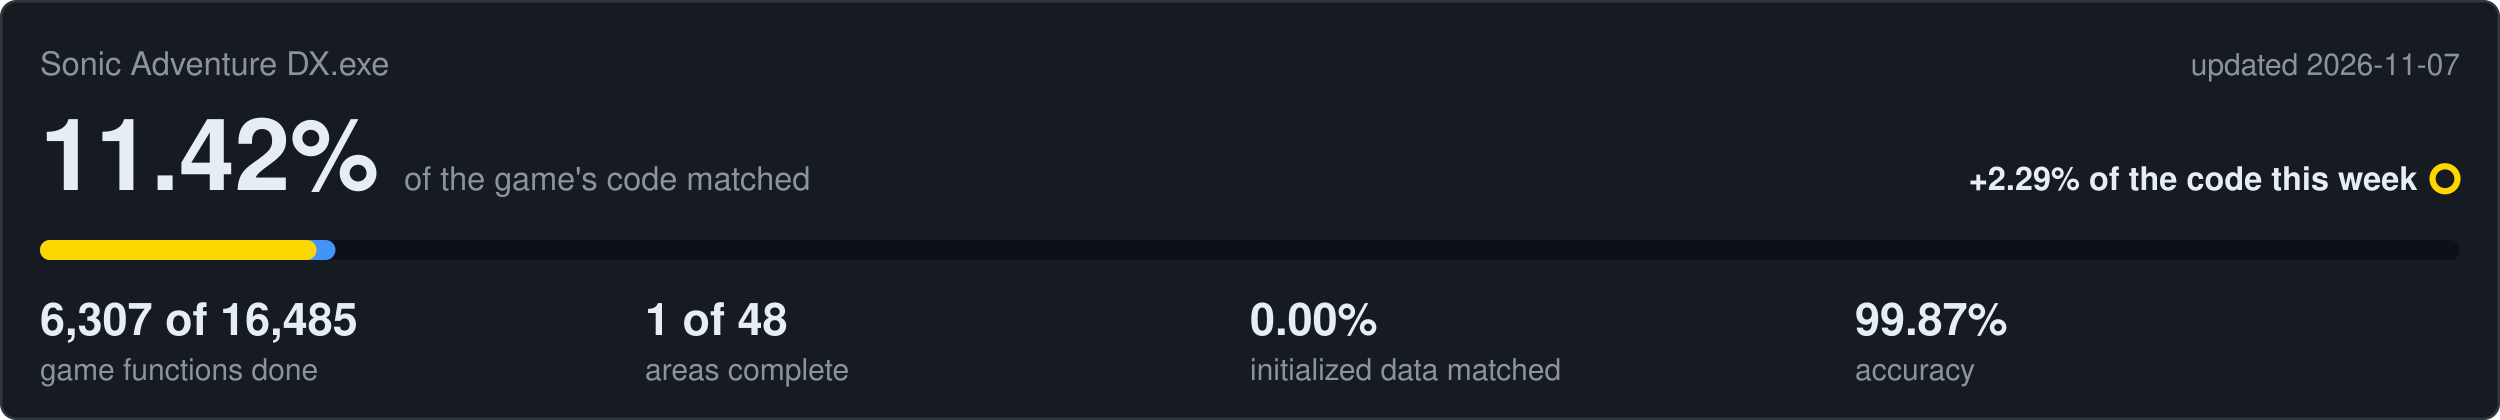
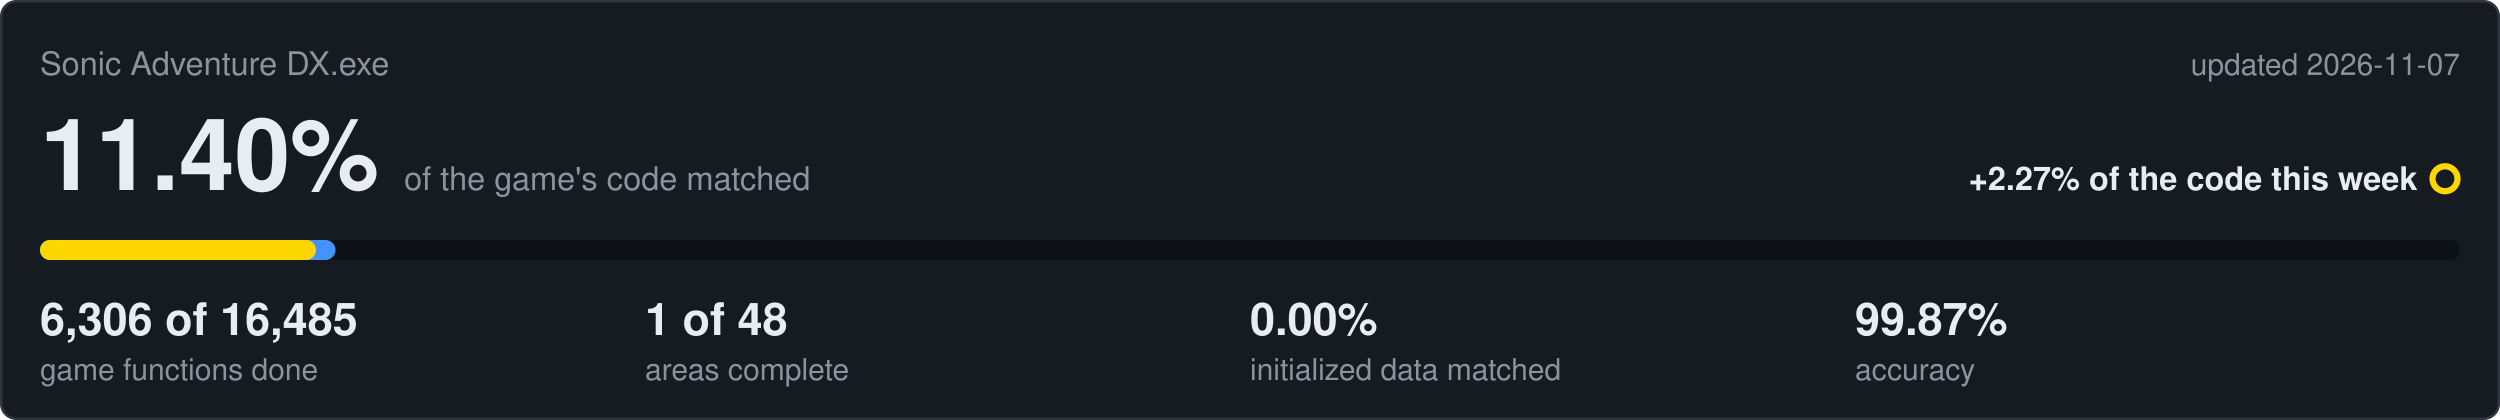
<svg xmlns="http://www.w3.org/2000/svg" viewBox="0 0 1000 168" width="1000" height="168">
  <rect x="0.5" y="0.5" width="999" height="167" rx="6" fill="#161b22" stroke="#30363d" />
  <text x="16" y="30" font-family="Segoe UI,Helvetica,Arial,sans-serif" font-size="13" fill="#8b949e">Sonic Adventure DX.exe</text>
  <text x="984" y="30" text-anchor="end" font-family="Segoe UI,Helvetica,Arial,sans-serif" font-size="12" fill="#8b949e">updated 2026-11-07</text>
-   <text x="16" y="76" font-family="Segoe UI,Helvetica,Arial,sans-serif" font-size="40" font-weight="600" fill="#e6edf3">11.42%<tspan dx="10" font-size="13" font-weight="400" fill="#8b949e">of the game's code matched</tspan>
+   <text x="16" y="76" font-family="Segoe UI,Helvetica,Arial,sans-serif" font-size="40" font-weight="600" fill="#e6edf3">11.40%<tspan dx="10" font-size="13" font-weight="400" fill="#8b949e">of the game's code matched</tspan>
  </text>
-   <text x="967" y="76" text-anchor="end" font-family="Segoe UI,Helvetica,Arial,sans-serif" font-size="13" font-weight="600" fill="#e6edf3">+2.29% of the code this week</text>
+   <text x="967" y="76" text-anchor="end" font-family="Segoe UI,Helvetica,Arial,sans-serif" font-size="13" font-weight="600" fill="#e6edf3">+2.27% of the code this week</text>
  <circle cx="978" cy="71.5" r="5" fill="none" stroke="#ffd700" stroke-width="2.5" />
  <rect x="16" y="96" width="968" height="8" rx="4" fill="#0d1117" />
  <rect x="16" y="96" width="118.2" height="8" rx="4" fill="#4493f8" />
-   <rect x="16" y="96" width="110.6" height="8" rx="4" fill="#ffd700" />
-   <text x="16" y="134" font-family="Segoe UI,Helvetica,Arial,sans-serif" font-size="18" font-weight="600" fill="#e6edf3">6,307 of 16,485</text>
+   <rect x="16" y="96" width="110.4" height="8" rx="4" fill="#ffd700" />
+   <text x="16" y="134" font-family="Segoe UI,Helvetica,Arial,sans-serif" font-size="18" font-weight="600" fill="#e6edf3">6,306 of 16,485</text>
  <text x="16" y="152" font-family="Segoe UI,Helvetica,Arial,sans-serif" font-size="12" fill="#8b949e">game functions done</text>
  <text x="258" y="134" font-family="Segoe UI,Helvetica,Arial,sans-serif" font-size="18" font-weight="600" fill="#e6edf3">1 of 48</text>
  <text x="258" y="152" font-family="Segoe UI,Helvetica,Arial,sans-serif" font-size="12" fill="#8b949e">areas complete</text>
  <text x="500" y="134" font-family="Segoe UI,Helvetica,Arial,sans-serif" font-size="18" font-weight="600" fill="#e6edf3">0.00%</text>
  <text x="500" y="152" font-family="Segoe UI,Helvetica,Arial,sans-serif" font-size="12" fill="#8b949e">initialized data matched</text>
  <text x="742" y="134" font-family="Segoe UI,Helvetica,Arial,sans-serif" font-size="18" font-weight="600" fill="#e6edf3">99.87%</text>
  <text x="742" y="152" font-family="Segoe UI,Helvetica,Arial,sans-serif" font-size="12" fill="#8b949e">accuracy</text>
</svg>
